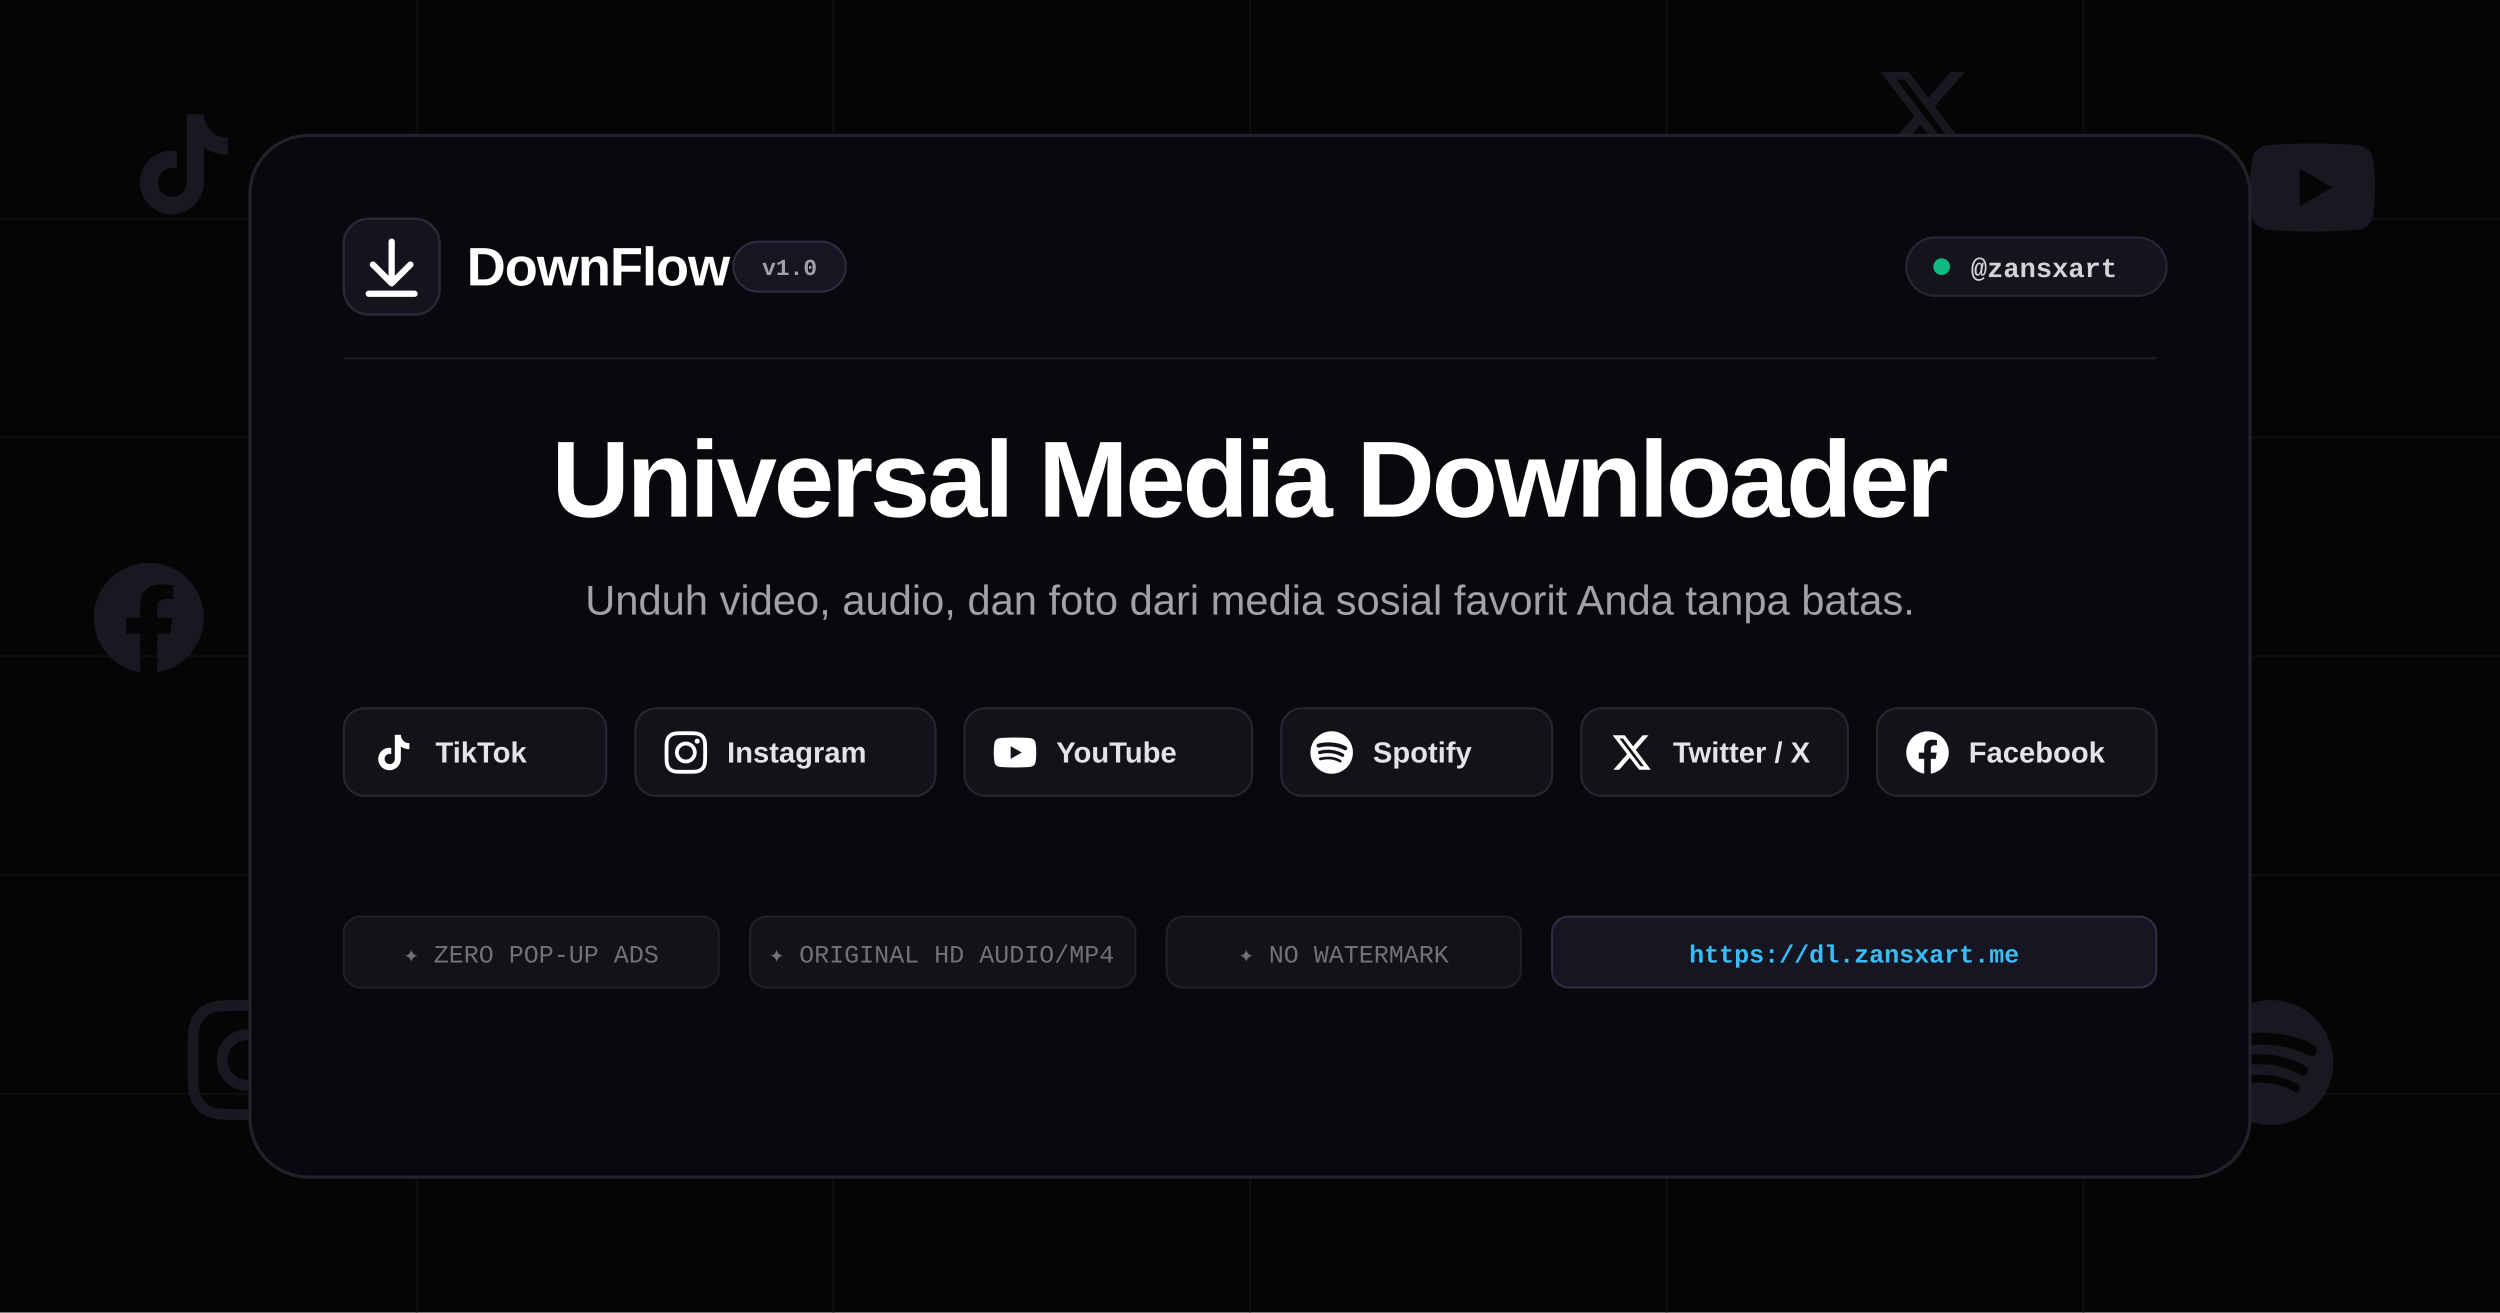
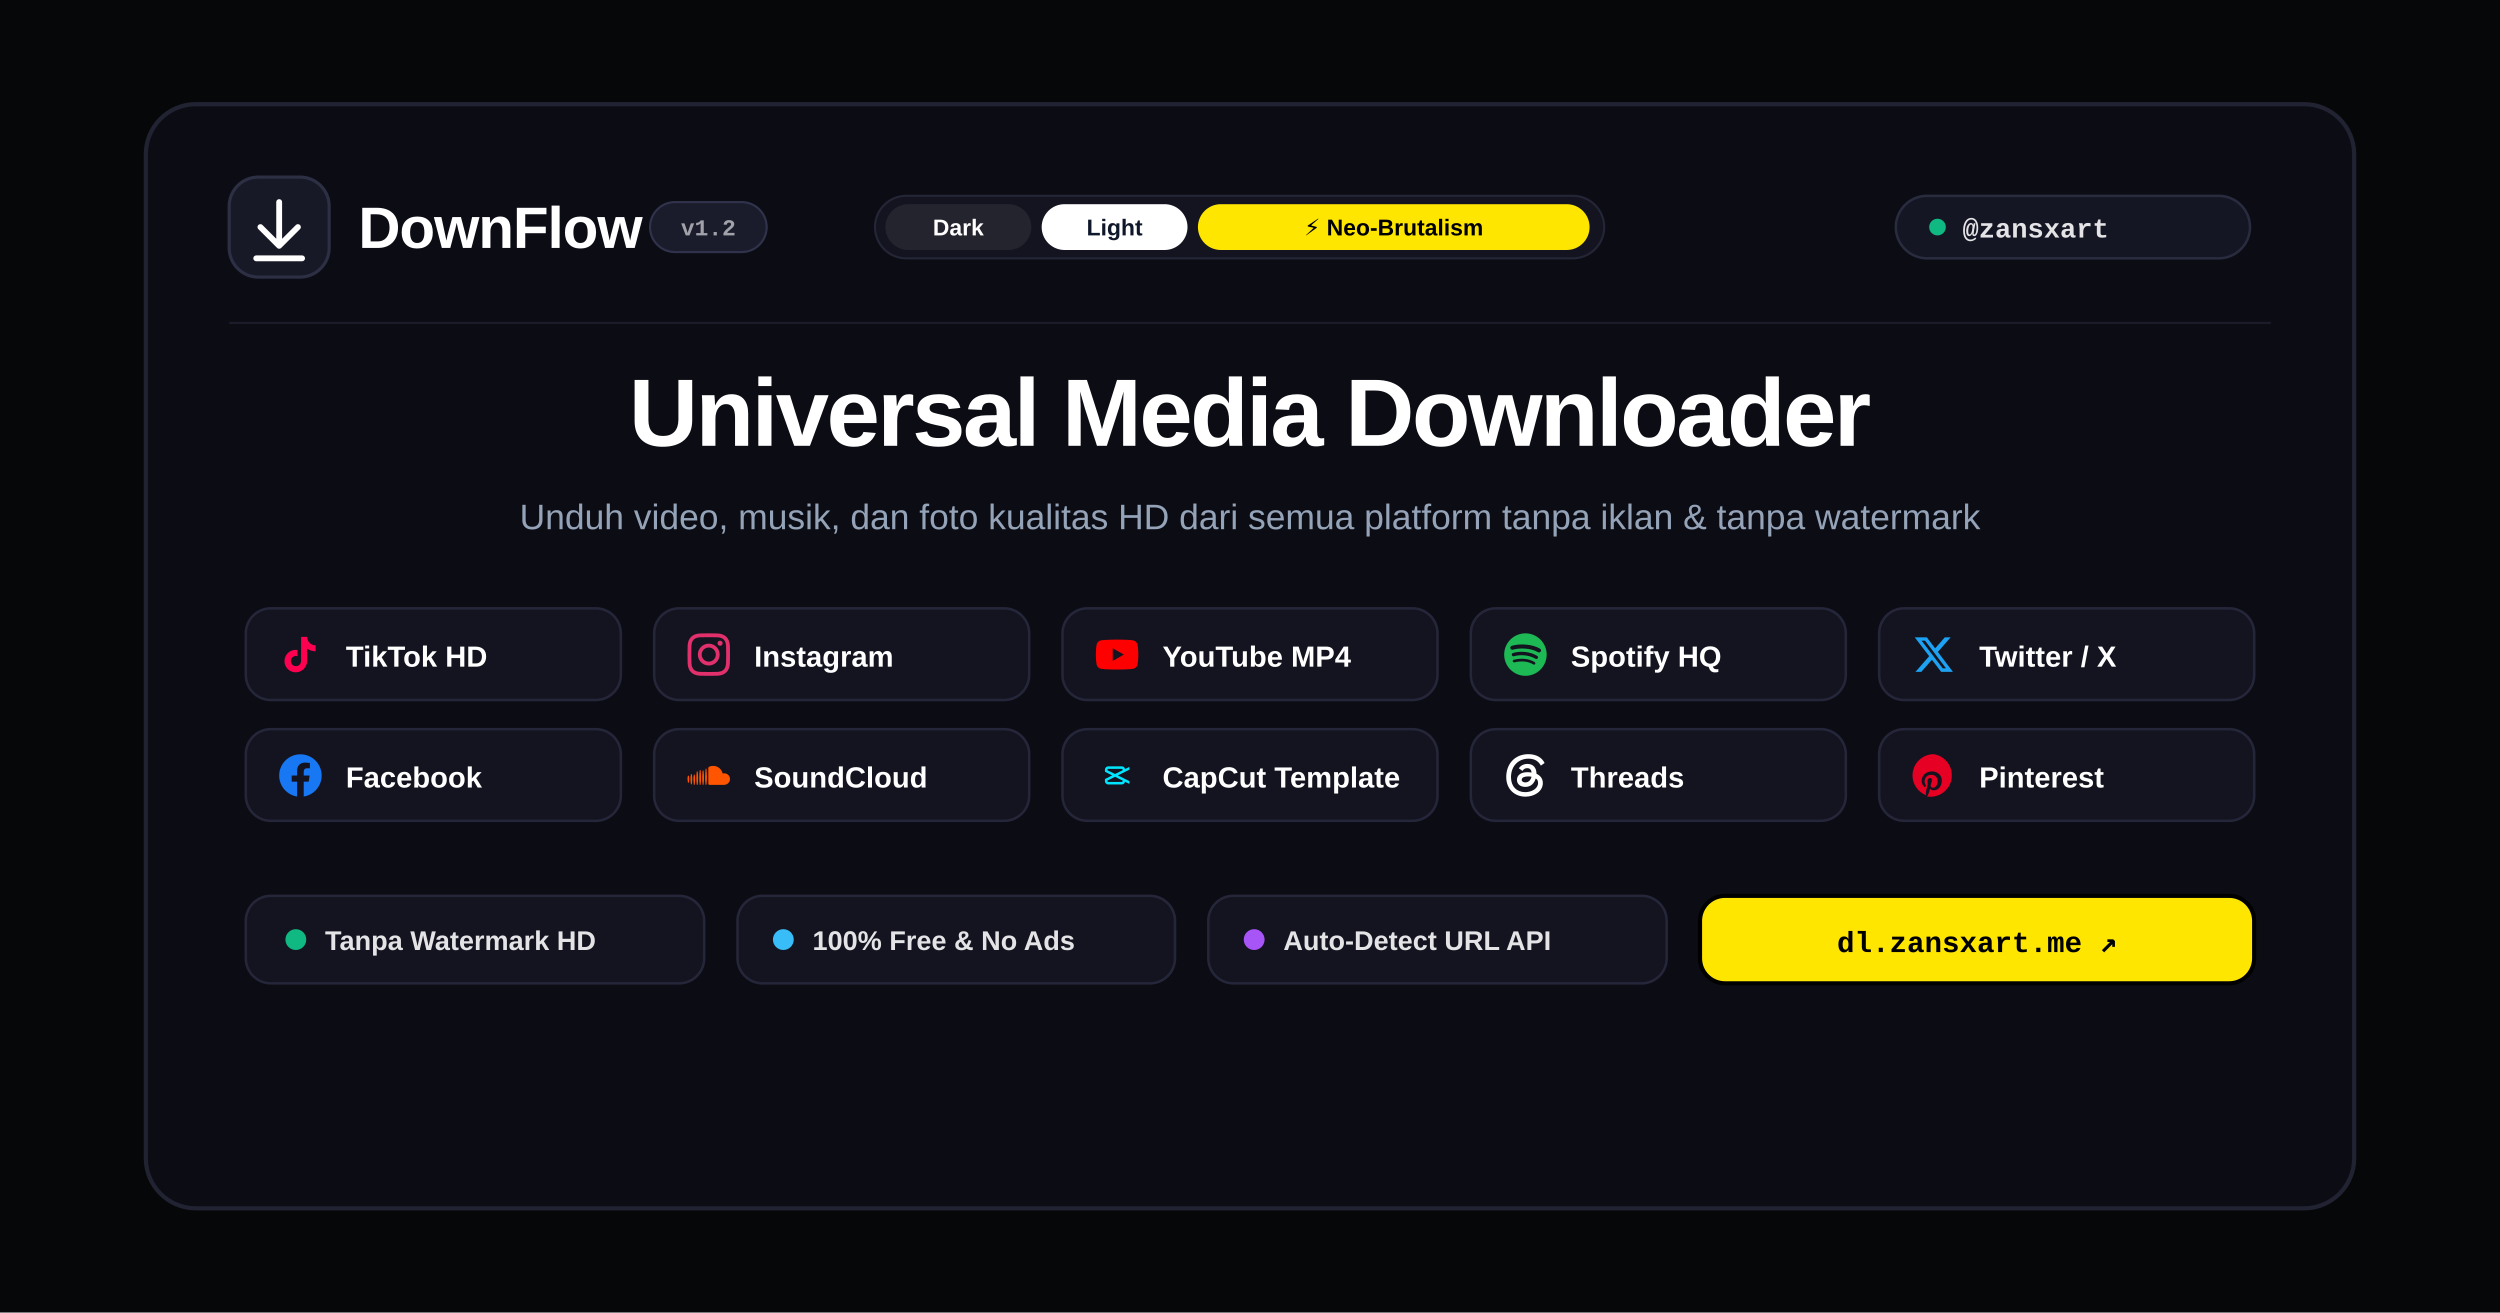
<svg xmlns="http://www.w3.org/2000/svg" viewBox="0 0 1200 630" width="1200" height="630">
  <defs>
    <style>
-       .font-sans { font-family: 'Liberation Sans', 'DejaVu Sans', sans-serif; }
+       .font-sans { font-family: 'Liberation Sans', 'DejaVu Sans', -apple-system, BlinkMacSystemFont, 'Segoe UI', Roboto, sans-serif; }
      .font-mono { font-family: 'Liberation Mono', 'DejaVu Sans Mono', monospace; }
    </style>
  </defs>
-   <rect width="1200" height="630" fill="#050505" />
-   <g stroke="#141419" stroke-width="1" opacity="0.6">
-     <line x1="0" y1="105" x2="1200" y2="105" />
-     <line x1="0" y1="210" x2="1200" y2="210" />
-     <line x1="0" y1="315" x2="1200" y2="315" />
-     <line x1="0" y1="420" x2="1200" y2="420" />
-     <line x1="0" y1="525" x2="1200" y2="525" />
-     <line x1="200" y1="0" x2="200" y2="630" />
-     <line x1="400" y1="0" x2="400" y2="630" />
-     <line x1="600" y1="0" x2="600" y2="630" />
-     <line x1="800" y1="0" x2="800" y2="630" />
-     <line x1="1000" y1="0" x2="1000" y2="630" />
+   <rect width="1200" height="630" fill="#060709" />
+   <rect x="70" y="50" width="1060" height="530" rx="24" fill="#0c0d14" stroke="#222332" stroke-width="2" />
+   <rect x="110" y="85" width="48" height="48" rx="14" fill="#181926" stroke="#2d2f44" stroke-width="1.5" />
+   <path d="M 134 97 L 134 117 M 125 109 L 134 118 L 143 109 M 123 124 L 145 124" fill="none" stroke="#ffffff" stroke-width="2.8" stroke-linecap="round" stroke-linejoin="round" />
+   <text x="172" y="119" fill="#ffffff" class="font-sans" font-size="28" font-weight="bold" letter-spacing="-0.5">DownFlow</text>
+   <rect x="312" y="97" width="56" height="24" rx="12" fill="#1b1c2b" stroke="#31334d" stroke-width="1" />
+   <text x="340" y="113" text-anchor="middle" fill="#a1a1aa" class="font-mono" font-size="11" font-weight="600">v1.2</text>
+   <g transform="translate(420, 94)">
+     <rect x="0" y="0" width="350" height="30" rx="15" fill="#13141f" stroke="#242638" stroke-width="1" />
+     <rect x="5" y="4" width="70" height="22" rx="11" fill="#24242e" />
+     <text x="40" y="19" text-anchor="middle" fill="#ffffff" class="font-sans" font-size="11" font-weight="600">Dark</text>
+     <rect x="80" y="4" width="70" height="22" rx="11" fill="#ffffff" />
+     <text x="115" y="19" text-anchor="middle" fill="#0f172a" class="font-sans" font-size="11" font-weight="bold">Light</text>
+     <rect x="155" y="4" width="188" height="22" rx="11" fill="#ffe600" />
+     <text x="249" y="19" text-anchor="middle" fill="#000000" class="font-sans" font-size="11" font-weight="bold">⚡ Neo-Brutalism</text>
  </g>
-   <g fill="#181820">
-     <g transform="translate(60, 50) scale(2.4)">
-       <path d="M19.59 6.69a4.83 4.83 0 0 1-3.77-4.25V2h-3.45v13.67a2.89 2.89 0 0 1-5.2 1.74 2.89 2.89 0 0 1 2.31-4.64c.298 0 .591.045.87.13V9.4a6.33 6.33 0 0 0-1-.08A6.34 6.34 0 0 0 3 15.66a6.34 6.34 0 0 0 10.82 4.5 6.3 6.3 0 0 0 1.96-4.49V8.62a8.28 8.28 0 0 0 4.81 1.52V6.69h-1z" />
+   <rect x="910" y="94" width="170" height="30" rx="15" fill="#151624" stroke="#292b3f" stroke-width="1.2" />
+   <circle cx="930" cy="109" r="4" fill="#10b981" />
+   <text x="942" y="114" fill="#e4e4e7" class="font-mono" font-size="13" font-weight="600">@zansxart</text>
+   <line x1="110" y1="155" x2="1090" y2="155" stroke="#1c1d2a" stroke-width="1" />
+   <text x="600" y="214" text-anchor="middle" fill="#ffffff" class="font-sans" font-size="46" font-weight="800" letter-spacing="-1.2">
+     Universal Media Downloader
+   </text>
+   <text x="600" y="254" text-anchor="middle" fill="#94a3b8" class="font-sans" font-size="17" font-weight="500">
+     Unduh video, musik, dan foto kualitas HD dari semua platform tanpa iklan &amp; tanpa watermark
+   </text>
+   <g transform="translate(118, 292)">
+     <g transform="translate(0, 0)">
+       <rect width="180" height="44" rx="12" fill="#13141f" stroke="#25263a" stroke-width="1.2" />
+       <g transform="translate(16, 12) scale(0.85)" fill="#ff0050">
+         <path d="M19.59 6.69a4.83 4.83 0 0 1-3.77-4.25V2h-3.45v13.67a2.89 2.89 0 0 1-5.2 1.74 2.89 2.89 0 0 1 2.31-4.64c.298 0 .591.045.87.13V9.4a6.33 6.33 0 0 0-1-.08A6.34 6.34 0 0 0 3 15.66a6.34 6.34 0 0 0 10.82 4.5 6.3 6.3 0 0 0 1.96-4.49V8.62a8.28 8.28 0 0 0 4.81 1.52V6.69h-1z" />
+       </g>
+       <text x="48" y="28" fill="#ffffff" class="font-sans" font-size="14" font-weight="600">TikTok HD</text>
    </g>
-     <g transform="translate(90, 480) scale(2.4)">
-       <path d="M12 2.163c3.204 0 3.584.012 4.85.07 3.252.148 4.771 1.691 4.919 4.919.058 1.265.069 1.645.069 4.849 0 3.205-.012 3.584-.069 4.849-.149 3.225-1.664 4.771-4.919 4.919-1.266.058-1.644.07-4.85.07-3.204 0-3.584-.012-4.849-.07-3.26-.149-4.771-1.699-4.919-4.92-.058-1.265-.07-1.644-.07-4.849 0-3.204.013-3.583.07-4.849.149-3.227 1.664-4.771 4.919-4.919 1.266-.057 1.645-.069 4.849-.069zm0-2.163c-3.259 0-3.667.014-4.947.072-4.358.2-6.78 2.618-6.98 6.98-.059 1.281-.073 1.689-.073 4.948 0 3.259.014 3.668.072 4.948.2 4.358 2.618 6.78 6.98 6.98 1.281.058 1.689.072 4.948.072 3.259 0 3.668-.014 4.948-.072 4.354-.2 6.782-2.618 6.979-6.98.059-1.28.073-1.689.073-4.948 0-3.259-.014-3.667-.072-4.947-.196-4.354-2.617-6.78-6.979-6.98-1.281-.059-1.69-.073-4.949-.073zm0 5.838c-3.403 0-6.162 2.759-6.162 6.162s2.759 6.163 6.162 6.163 6.162-2.759 6.162-6.163c0-3.403-2.759-6.162-6.162-6.162zm0 10.162c-2.209 0-4-1.79-4-4 0-2.209 1.791-4 4-4s4 1.791 4 4c0 2.21-1.791 4-4 4zm6.406-11.845c-.796 0-1.441.645-1.441 1.44s.645 1.44 1.441 1.44c.795 0 1.439-.645 1.439-1.44s-.644-1.44-1.449-1.44z" />
+     <g transform="translate(196, 0)">
+       <rect width="180" height="44" rx="12" fill="#13141f" stroke="#25263a" stroke-width="1.2" />
+       <g transform="translate(16, 12) scale(0.85)" fill="#e1306c">
+         <path d="M12 2.163c3.204 0 3.584.012 4.85.07 3.252.148 4.771 1.691 4.919 4.919.058 1.265.069 1.645.069 4.849 0 3.205-.012 3.584-.069 4.849-.149 3.225-1.664 4.771-4.919 4.919-1.266.058-1.644.07-4.85.07-3.204 0-3.584-.012-4.849-.07-3.26-.149-4.771-1.699-4.919-4.92-.058-1.265-.07-1.644-.07-4.849 0-3.204.013-3.583.07-4.849.149-3.227 1.664-4.771 4.919-4.919 1.266-.057 1.645-.069 4.849-.069zm0-2.163c-3.259 0-3.667.014-4.947.072-4.358.2-6.78 2.618-6.98 6.98-.059 1.281-.073 1.689-.073 4.948 0 3.259.014 3.668.072 4.948.2 4.358 2.618 6.78 6.98 6.98 1.281.058 1.689.072 4.948.072 3.259 0 3.668-.014 4.948-.072 4.354-.2 6.782-2.618 6.979-6.98.059-1.28.073-1.689.073-4.948 0-3.259-.014-3.667-.072-4.947-.196-4.354-2.617-6.78-6.979-6.98-1.281-.059-1.69-.073-4.949-.073zm0 5.838c-3.403 0-6.162 2.759-6.162 6.162s2.759 6.163 6.162 6.163 6.162-2.759 6.162-6.163c0-3.403-2.759-6.162-6.162-6.162zm0 10.162c-2.209 0-4-1.79-4-4 0-2.209 1.791-4 4-4s4 1.791 4 4c0 2.21-1.791 4-4 4zm6.406-11.845c-.796 0-1.441.645-1.441 1.44s.645 1.44 1.441 1.44c.795 0 1.439-.645 1.439-1.44s-.644-1.44-1.449-1.44z" />
+       </g>
+       <text x="48" y="28" fill="#ffffff" class="font-sans" font-size="14" font-weight="600">Instagram</text>
    </g>
-     <g transform="translate(1080, 60) scale(2.5)">
-       <path d="M23.498 6.186a3.016 3.016 0 0 0-2.122-2.136C19.505 3.545 12 3.545 12 3.545s-7.505 0-9.377.505A3.017 3.017 0 0 0 .502 6.186C0 8.07 0 12 0 12s0 3.93.502 5.814a3.016 3.016 0 0 0 2.122 2.136c1.871.505 9.376.505 9.376.505s7.505 0 9.377-.505a3.015 3.015 0 0 0 2.122-2.136C24 15.93 24 12 24 12s0-3.93-.502-5.814zM9.545 15.568V8.432L15.818 12l-6.273 3.568z" />
+     <g transform="translate(392, 0)">
+       <rect width="180" height="44" rx="12" fill="#13141f" stroke="#25263a" stroke-width="1.2" />
+       <g transform="translate(16, 12) scale(0.85)" fill="#ff0000">
+         <path d="M23.498 6.186a3.016 3.016 0 0 0-2.122-2.136C19.505 3.545 12 3.545 12 3.545s-7.505 0-9.377.505A3.017 3.017 0 0 0 .502 6.186C0 8.07 0 12 0 12s0 3.93.502 5.814a3.016 3.016 0 0 0 2.122 2.136c1.871.505 9.376.505 9.376.505s7.505 0 9.377-.505a3.015 3.015 0 0 0 2.122-2.136C24 15.93 24 12 24 12s0-3.93-.502-5.814zM9.545 15.568V8.432L15.818 12l-6.273 3.568z" />
+       </g>
+       <text x="48" y="28" fill="#ffffff" class="font-sans" font-size="14" font-weight="600">YouTube MP4</text>
    </g>
-     <g transform="translate(1060, 480) scale(2.5)">
-       <path d="M12 0C5.373 0 0 5.373 0 12s5.373 12 12 12 12-5.373 12-12S18.627 0 12 0zm5.502 17.31c-.22.359-.684.475-1.042.256-2.859-1.748-6.458-2.143-10.697-1.173-.41.094-.82-.162-.914-.572-.094-.41.163-.82.573-.914 4.639-1.06 8.607-.615 11.824 1.36.358.22.474.684.256 1.043zm1.47-3.265c-.276.45-.863.593-1.314.317-3.272-2.012-8.26-2.595-12.128-1.42-.507.155-1.043-.133-1.198-.64-.155-.508.133-1.044.64-1.199 4.417-1.341 9.91-.689 13.683 1.628.45.276.593.863.317 1.314zm.126-3.41c-3.924-2.33-10.395-2.545-14.15-1.405-.6.182-1.242-.16-1.424-.761-.182-.602.16-1.242.761-1.424 4.316-1.31 11.458-1.06 15.98 1.625.54.32.716 1.023.396 1.564-.32.541-1.024.717-1.563.397z" />
+     <g transform="translate(588, 0)">
+       <rect width="180" height="44" rx="12" fill="#13141f" stroke="#25263a" stroke-width="1.2" />
+       <g transform="translate(16, 12) scale(0.85)" fill="#1db954">
+         <path d="M12 0C5.373 0 0 5.373 0 12s5.373 12 12 12 12-5.373 12-12S18.627 0 12 0zm5.502 17.31c-.22.359-.684.475-1.042.256-2.859-1.748-6.458-2.143-10.697-1.173-.41.094-.82-.162-.914-.572-.094-.41.163-.82.573-.914 4.639-1.06 8.607-.615 11.824 1.36.358.22.474.684.256 1.043zm1.47-3.265c-.276.45-.863.593-1.314.317-3.272-2.012-8.26-2.595-12.128-1.42-.507.155-1.043-.133-1.198-.64-.155-.508.133-1.044.64-1.199 4.417-1.341 9.91-.689 13.683 1.628.45.276.593.863.317 1.314zm.126-3.41c-3.924-2.33-10.395-2.545-14.15-1.405-.6.182-1.242-.16-1.424-.761-.182-.602.16-1.242.761-1.424 4.316-1.31 11.458-1.06 15.98 1.625.54.32.716 1.023.396 1.564-.32.541-1.024.717-1.563.397z" />
+       </g>
+       <text x="48" y="28" fill="#ffffff" class="font-sans" font-size="14" font-weight="600">Spotify HQ</text>
    </g>
-     <g transform="translate(900, 30) scale(2)">
-       <path d="M18.244 2.25h3.308l-7.227 8.26 8.502 11.24H16.17l-5.214-6.817L4.99 21.75H1.68l7.73-8.835L1.254 2.25H8.08l4.713 6.231zm-1.161 17.52h1.833L7.084 4.126H5.117z" />
-     </g>
-     <g transform="translate(45, 270) scale(2.2)">
-       <path d="M24 12.073c0-6.627-5.373-12-12-12s-12 5.373-12 12c0 5.99 4.388 10.954 10.125 11.854v-8.385H7.078v-3.47h3.047V9.43c0-3.007 1.792-4.669 4.533-4.669 1.312 0 2.686.235 2.686.235v2.953H15.83c-1.491 0-1.956.925-1.956 1.874v2.25h3.328l-.532 3.47h-2.796v8.385C19.612 23.027 24 18.062 24 12.073z" />
+     <g transform="translate(784, 0)">
+       <rect width="180" height="44" rx="12" fill="#13141f" stroke="#25263a" stroke-width="1.2" />
+       <g transform="translate(16, 12) scale(0.85)" fill="#1da1f2">
+         <path d="M18.244 2.25h3.308l-7.227 8.26 8.502 11.24H16.17l-5.214-6.817L4.99 21.75H1.68l7.73-8.835L1.254 2.25H8.08l4.713 6.231zm-1.161 17.52h1.833L7.084 4.126H5.117z" />
+       </g>
+       <text x="48" y="28" fill="#ffffff" class="font-sans" font-size="14" font-weight="600">Twitter / X</text>
    </g>
  </g>
-   <rect x="120" y="65" width="960" height="500" rx="28" fill="#09090d" stroke="#22222c" stroke-width="1.5" />
-   <rect x="165" y="105" width="46" height="46" rx="12" fill="#14141c" stroke="#282836" stroke-width="1.2" />
-   <path d="M 188 116 L 188 135 M 179 127 L 188 136 L 197 127 M 177 141 L 199 141" fill="none" stroke="#ffffff" stroke-width="3" stroke-linecap="round" stroke-linejoin="round" />
-   <text x="224" y="137" fill="#ffffff" class="font-sans" font-size="26" font-weight="bold" letter-spacing="-0.5">DownFlow</text>
-   <rect x="352" y="116" width="54" height="24" rx="12" fill="#161622" stroke="#2c2c3e" stroke-width="1" />
-   <text x="379" y="132" text-anchor="middle" fill="#a1a1aa" class="font-mono" font-size="11" font-weight="600">v1.0</text>
-   <rect x="915" y="114" width="125" height="28" rx="14" fill="#14141c" stroke="#272736" stroke-width="1" />
-   <circle cx="932" cy="128" r="4" fill="#10b981" />
-   <text x="946" y="133" fill="#d4d4d8" class="font-mono" font-size="13" font-weight="600">@zansxart</text>
-   <line x1="165" y1="172" x2="1035" y2="172" stroke="#1c1c26" stroke-width="1" />
-   <text x="600" y="248" text-anchor="middle" fill="#ffffff" class="font-sans" font-size="52" font-weight="bold" letter-spacing="-1.5">
-     Universal Media Downloader
-   </text>
-   <text x="600" y="295" text-anchor="middle" fill="#a1a1aa" class="font-sans" font-size="20">
-     Unduh video, audio, dan foto dari media sosial favorit Anda tanpa batas.
-   </text>
-   <g transform="translate(165, 340)">
-     <rect x="0" y="0" width="126" height="42" rx="10" fill="#121218" stroke="#262634" stroke-width="1" />
-     <g transform="translate(14, 11) scale(0.85)" fill="#ffffff">
-       <path d="M19.59 6.69a4.83 4.83 0 0 1-3.77-4.25V2h-3.45v13.67a2.89 2.89 0 0 1-5.2 1.74 2.89 2.89 0 0 1 2.31-4.64c.298 0 .591.045.87.13V9.4a6.33 6.33 0 0 0-1-.08A6.34 6.34 0 0 0 3 15.66a6.34 6.34 0 0 0 10.82 4.5 6.3 6.3 0 0 0 1.96-4.49V8.62a8.28 8.28 0 0 0 4.81 1.52V6.69h-1z" />
+   <g transform="translate(118, 350)">
+     <g transform="translate(0, 0)">
+       <rect width="180" height="44" rx="12" fill="#13141f" stroke="#25263a" stroke-width="1.2" />
+       <g transform="translate(16, 12) scale(0.85)" fill="#1877f2">
+         <path d="M24 12.073c0-6.627-5.373-12-12-12s-12 5.373-12 12c0 5.99 4.388 10.954 10.125 11.854v-8.385H7.078v-3.47h3.047V9.43c0-3.007 1.792-4.669 4.533-4.669 1.312 0 2.686.235 2.686.235v2.953H15.83c-1.491 0-1.956.925-1.956 1.874v2.25h3.328l-.532 3.47h-2.796v8.385C19.612 23.027 24 18.062 24 12.073z" />
+       </g>
+       <text x="48" y="28" fill="#ffffff" class="font-sans" font-size="14" font-weight="600">Facebook</text>
    </g>
-     <text x="44" y="26" fill="#e4e4e7" class="font-sans" font-size="14" font-weight="600">TikTok</text>
-     <rect x="140" y="0" width="144" height="42" rx="10" fill="#121218" stroke="#262634" stroke-width="1" />
-     <g transform="translate(154, 11) scale(0.85)" fill="#ffffff">
-       <path d="M12 2.163c3.204 0 3.584.012 4.85.07 3.252.148 4.771 1.691 4.919 4.919.058 1.265.069 1.645.069 4.849 0 3.205-.012 3.584-.069 4.849-.149 3.225-1.664 4.771-4.919 4.919-1.266.058-1.644.07-4.85.07-3.204 0-3.584-.012-4.849-.07-3.26-.149-4.771-1.699-4.919-4.92-.058-1.265-.07-1.644-.07-4.849 0-3.204.013-3.583.07-4.849.149-3.227 1.664-4.771 4.919-4.919 1.266-.057 1.645-.069 4.849-.069zm0-2.163c-3.259 0-3.667.014-4.947.072-4.358.2-6.78 2.618-6.98 6.98-.059 1.281-.073 1.689-.073 4.948 0 3.259.014 3.668.072 4.948.2 4.358 2.618 6.78 6.98 6.98 1.281.058 1.689.072 4.948.072 3.259 0 3.668-.014 4.948-.072 4.354-.2 6.782-2.618 6.979-6.98.059-1.28.073-1.689.073-4.948 0-3.259-.014-3.667-.072-4.947-.196-4.354-2.617-6.78-6.979-6.98-1.281-.059-1.69-.073-4.949-.073zm0 5.838c-3.403 0-6.162 2.759-6.162 6.162s2.759 6.163 6.162 6.163 6.162-2.759 6.162-6.163c0-3.403-2.759-6.162-6.162-6.162zm0 10.162c-2.209 0-4-1.79-4-4 0-2.209 1.791-4 4-4s4 1.791 4 4c0 2.21-1.791 4-4 4zm6.406-11.845c-.796 0-1.441.645-1.441 1.44s.645 1.44 1.441 1.44c.795 0 1.439-.645 1.439-1.44s-.644-1.44-1.449-1.44z" />
+     <g transform="translate(196, 0)">
+       <rect width="180" height="44" rx="12" fill="#13141f" stroke="#25263a" stroke-width="1.2" />
+       <g transform="translate(16, 12) scale(0.85)" fill="#ff5500">
+         <path d="M23.999 14.165c-.052 1.796-1.612 3.169-3.4 3.169h-8.18a.68.68 0 0 1-.675-.683V7.862a.747.747 0 0 1 .452-.724s.75-.513 2.333-.513a5.364 5.364 0 0 1 2.763.755 5.433 5.433 0 0 1 2.57 3.54c.282-.08.574-.121.868-.12.884 0 1.73.358 2.347.992s.948 1.49.922 2.373ZM10.721 8.421c.247 2.98.427 5.697 0 8.672a.264.264 0 0 1-.53 0c-.395-2.946-.22-5.718 0-8.672a.264.264 0 0 1 .53 0ZM9.072 9.448c.285 2.659.37 4.986-.006 7.655a.277.277 0 0 1-.55 0c-.331-2.63-.256-5.02 0-7.655a.277.277 0 0 1 .556 0Zm-1.663-.257c.27 2.726.39 5.171 0 7.904a.266.266 0 0 1-.532 0c-.38-2.69-.257-5.21 0-7.904a.266.266 0 0 1 .532 0Zm-1.647.77a26.108 26.108 0 0 1-.008 7.147.272.272 0 0 1-.542 0 27.955 27.955 0 0 1 0-7.147.275.275 0 0 1 .55 0Zm-1.67 1.769c.421 1.865.228 3.5-.029 5.388a.257.257 0 0 1-.514 0c-.21-1.858-.398-3.549 0-5.389a.272.272 0 0 1 .543 0Zm-1.655-.273c.388 1.897.26 3.508-.01 5.412-.026.28-.514.283-.54 0-.244-1.878-.347-3.54-.01-5.412a.283.283 0 0 1 .56 0Zm-1.668.911c.4 1.268.257 2.292-.026 3.572a.257.257 0 0 1-.514 0c-.241-1.262-.354-2.312-.023-3.572a.283.283 0 0 1 .563 0Z" />
+       </g>
+       <text x="48" y="28" fill="#ffffff" class="font-sans" font-size="14" font-weight="600">SoundCloud</text>
    </g>
-     <text x="184" y="26" fill="#e4e4e7" class="font-sans" font-size="14" font-weight="600">Instagram</text>
-     <rect x="298" y="0" width="138" height="42" rx="10" fill="#121218" stroke="#262634" stroke-width="1" />
-     <g transform="translate(312, 11) scale(0.85)" fill="#ffffff">
-       <path d="M23.498 6.186a3.016 3.016 0 0 0-2.122-2.136C19.505 3.545 12 3.545 12 3.545s-7.505 0-9.377.505A3.017 3.017 0 0 0 .502 6.186C0 8.07 0 12 0 12s0 3.93.502 5.814a3.016 3.016 0 0 0 2.122 2.136c1.871.505 9.376.505 9.376.505s7.505 0 9.377-.505a3.015 3.015 0 0 0 2.122-2.136C24 15.93 24 12 24 12s0-3.93-.502-5.814zM9.545 15.568V8.432L15.818 12l-6.273 3.568z" />
+     <g transform="translate(392, 0)">
+       <rect width="180" height="44" rx="12" fill="#13141f" stroke="#25263a" stroke-width="1.2" />
+       <g transform="translate(16, 12) scale(0.04)" fill="#00e5ff">
+         <path d="M109.095 181.505c2.223-19.532 18.316-34.578 37.955-35.483l167.194-.001a40.612 40.612 0 0130.095 17.427 42.152 42.152 0 016.39 14.915l49.135-24.364a2.185 2.185 0 013.141 1.674v27.628l.001.096a4.571 4.571 0 01-2.837 4.229 177620.936 177620.936 0 00-135.63 67.336l135.324 66.948a4.695 4.695 0 013.142 4.08v27.685a2.266 2.266 0 01-3.613 1.821c-16.12-8.162-32.464-15.854-48.462-24.18a63.503 63.503 0 01-4.282 11.225 40.813 40.813 0 01-26.098 20.135 44.994 44.994 0 01-11.221.919l-155.833.003c-3.51 0-7.04 0-10.53-.266-18.089-2.705-32.049-17.363-33.869-35.565v-26.77a5.935 5.935 0 014.08-4.879c27.791-13.732 55.521-27.587 83.353-41.258a32412.61 32412.61 0 00-84.17-41.748 5.41 5.41 0 01-3.223-4.918c-.042-8.876-.185-17.792-.042-26.689zm30.975.184c-1.674 3.367-.898 7.263-1.041 10.896 30.608 15.12 60.99 30.321 91.536 45.339 30.185-14.963 60.384-29.927 90.596-44.89 0-2.714.123-5.428 0-8.162a10.203 10.203 0 00-10.096-8.734h-.106l-161.565.001a10.082 10.082 0 00-9.345 5.55h.021zm-1.041 135.406c.142 3.673-.654 7.631 1.122 11.039a10.204 10.204 0 009.284 5.405l161.667.002.081-.001c3.618 0 6.961-1.94 8.754-5.081 2.04-3.57 1.102-7.855 1.305-11.773-30.26-14.936-60.48-30.118-90.801-44.89a43915.126 43915.126 0 00-91.432 45.299h.02z" />
+       </g>
+       <text x="48" y="28" fill="#ffffff" class="font-sans" font-size="14" font-weight="600">CapCut Template</text>
    </g>
-     <text x="342" y="26" fill="#e4e4e7" class="font-sans" font-size="14" font-weight="600">YouTube</text>
-     <rect x="450" y="0" width="130" height="42" rx="10" fill="#121218" stroke="#262634" stroke-width="1" />
-     <g transform="translate(464, 11) scale(0.85)" fill="#ffffff">
-       <path d="M12 0C5.373 0 0 5.373 0 12s5.373 12 12 12 12-5.373 12-12S18.627 0 12 0zm5.502 17.31c-.22.359-.684.475-1.042.256-2.859-1.748-6.458-2.143-10.697-1.173-.41.094-.82-.162-.914-.572-.094-.41.163-.82.573-.914 4.639-1.06 8.607-.615 11.824 1.36.358.22.474.684.256 1.043zm1.47-3.265c-.276.45-.863.593-1.314.317-3.272-2.012-8.26-2.595-12.128-1.42-.507.155-1.043-.133-1.198-.64-.155-.508.133-1.044.64-1.199 4.417-1.341 9.91-.689 13.683 1.628.45.276.593.863.317 1.314zm.126-3.41c-3.924-2.33-10.395-2.545-14.15-1.405-.6.182-1.242-.16-1.424-.761-.182-.602.16-1.242.761-1.424 4.316-1.31 11.458-1.06 15.98 1.625.54.32.716 1.023.396 1.564-.32.541-1.024.717-1.563.397z" />
+     <g transform="translate(588, 0)">
+       <rect width="180" height="44" rx="12" fill="#13141f" stroke="#25263a" stroke-width="1.2" />
+       <g transform="translate(16, 12) scale(0.85)" fill="#ffffff">
+         <path d="M18.263 11.097c-.03-3.486-1.92-5.586-5.111-5.586-2.13 0-3.922.963-4.863 2.499l2.062 1.438c.535-.843 1.272-1.543 2.628-1.543 1.528 0 2.318.85 2.544 2.431a15 15 0 0 0-2.236-.173c-4.125 0-6.068 1.867-6.068 4.336s1.943 3.99 4.804 3.99c3.139 0 5.013-2.115 5.781-4.735.798.361 1.348 1.204 1.348 2.47 0 3.387-3.907 5.232-7.22 5.232-4.885 0-8.077-3.207-8.077-8.424 0-6.392 4.223-10.487 9.9-10.487 3.808 0 5.69 1.671 6.97 3.914l2.108-1.475C21.44 2.078 18.331 0 13.663 0 6.227 0 1.168 5.277 1.168 12.934c0 7 4.953 11.066 10.856 11.066 4.878 0 9.809-2.846 9.809-7.716 0-2.545-1.46-4.231-3.569-5.187m-6.33 4.855c-1.077 0-2.026-.512-2.026-1.453 0-1.483 1.822-1.934 3.606-1.934.678 0 1.34.045 1.927.173-.422 1.927-1.671 3.215-3.508 3.214Z" />
+       </g>
+       <text x="48" y="28" fill="#ffffff" class="font-sans" font-size="14" font-weight="600">Threads</text>
    </g>
-     <text x="494" y="26" fill="#e4e4e7" class="font-sans" font-size="14" font-weight="600">Spotify</text>
-     <rect x="594" y="0" width="128" height="42" rx="10" fill="#121218" stroke="#262634" stroke-width="1" />
-     <g transform="translate(608, 11) scale(0.85)" fill="#ffffff">
-       <path d="M18.244 2.25h3.308l-7.227 8.26 8.502 11.24H16.17l-5.214-6.817L4.99 21.75H1.68l7.73-8.835L1.254 2.25H8.08l4.713 6.231zm-1.161 17.52h1.833L7.084 4.126H5.117z" />
+     <g transform="translate(784, 0)">
+       <rect width="180" height="44" rx="12" fill="#13141f" stroke="#25263a" stroke-width="1.2" />
+       <g transform="translate(16, 12) scale(0.85)" fill="#e60023">
+         <path d="M12 0a12 12 0 0 0-4.37 23.17c-.07-.63-.13-1.6.03-2.29l.98-4.14s-.25-.5-.25-1.25c0-1.17.68-2.05 1.53-2.05.72 0 1.07.54 1.07 1.19 0 .73-.46 1.81-.71 2.82-.2.85.42 1.54 1.26 1.54 1.51 0 2.67-1.59 2.67-3.89 0-2.03-1.46-3.46-3.55-3.46-2.42 0-3.84 1.82-3.84 3.69 0 .73.28 1.52.63 1.95.07.08.08.16.06.25l-.23.95c-.04.16-.13.2-.3.12-1.12-.52-1.82-2.15-1.82-3.46 0-2.82 2.05-5.41 5.91-5.41 3.1 0 5.51 2.21 5.51 5.16 0 3.08-1.94 5.56-4.64 5.56-.91 0-1.76-.47-2.05-1.02l-.56 2.13c-.2.78-.75 1.76-1.12 2.36A12 12 0 1 0 12 0z" />
+       </g>
+       <text x="48" y="28" fill="#ffffff" class="font-sans" font-size="14" font-weight="600">Pinterest</text>
    </g>
-     <text x="638" y="26" fill="#e4e4e7" class="font-sans" font-size="14" font-weight="600">Twitter / X</text>
-     <rect x="736" y="0" width="134" height="42" rx="10" fill="#121218" stroke="#262634" stroke-width="1" />
-     <g transform="translate(750, 11) scale(0.85)" fill="#ffffff">
-       <path d="M24 12.073c0-6.627-5.373-12-12-12s-12 5.373-12 12c0 5.99 4.388 10.954 10.125 11.854v-8.385H7.078v-3.47h3.047V9.43c0-3.007 1.792-4.669 4.533-4.669 1.312 0 2.686.235 2.686.235v2.953H15.83c-1.491 0-1.956.925-1.956 1.874v2.25h3.328l-.532 3.47h-2.796v8.385C19.612 23.027 24 18.062 24 12.073z" />
-     </g>
-     <text x="780" y="26" fill="#e4e4e7" class="font-sans" font-size="14" font-weight="600">Facebook</text>
  </g>
-   <g transform="translate(165, 440)">
-     <rect x="0" y="0" width="180" height="34" rx="8" fill="#121217" stroke="#20202a" stroke-width="1" />
-     <text x="90" y="22" text-anchor="middle" fill="#71717a" class="font-mono" font-size="12">✦ ZERO POP-UP ADS</text>
-     <rect x="195" y="0" width="185" height="34" rx="8" fill="#121217" stroke="#20202a" stroke-width="1" />
-     <text x="287" y="22" text-anchor="middle" fill="#71717a" class="font-mono" font-size="12">✦ ORIGINAL HD AUDIO/MP4</text>
-     <rect x="395" y="0" width="170" height="34" rx="8" fill="#121217" stroke="#20202a" stroke-width="1" />
-     <text x="480" y="22" text-anchor="middle" fill="#71717a" class="font-mono" font-size="12">✦ NO WATERMARK</text>
-     <rect x="580" y="0" width="290" height="34" rx="8" fill="#161622" stroke="#2e2e42" stroke-width="1" />
-     <text x="725" y="22" text-anchor="middle" fill="#38bdf8" class="font-mono" font-size="12" font-weight="bold">https://dl.zansxart.me</text>
+   <g transform="translate(118, 430)">
+     <rect x="0" y="0" width="220" height="42" rx="12" fill="#13141f" stroke="#25263a" stroke-width="1.2" />
+     <circle cx="24" cy="21" r="5" fill="#10b981" />
+     <text x="38" y="26" fill="#e4e4e7" class="font-sans" font-size="13" font-weight="600">Tanpa Watermark HD</text>
+     <rect x="236" y="0" width="210" height="42" rx="12" fill="#13141f" stroke="#25263a" stroke-width="1.2" />
+     <circle cx="258" cy="21" r="5" fill="#38bdf8" />
+     <text x="272" y="26" fill="#e4e4e7" class="font-sans" font-size="13" font-weight="600">100% Free &amp; No Ads</text>
+     <rect x="462" y="0" width="220" height="42" rx="12" fill="#13141f" stroke="#25263a" stroke-width="1.2" />
+     <circle cx="484" cy="21" r="5" fill="#a855f7" />
+     <text x="498" y="26" fill="#e4e4e7" class="font-sans" font-size="13" font-weight="600">Auto-Detect URL API</text>
+     <rect x="698" y="0" width="266" height="42" rx="12" fill="#ffe600" stroke="#000000" stroke-width="2" />
+     <text x="831" y="27" text-anchor="middle" fill="#000000" class="font-mono" font-size="14" font-weight="800">dl.zansxart.me ↗</text>
  </g>
</svg>
